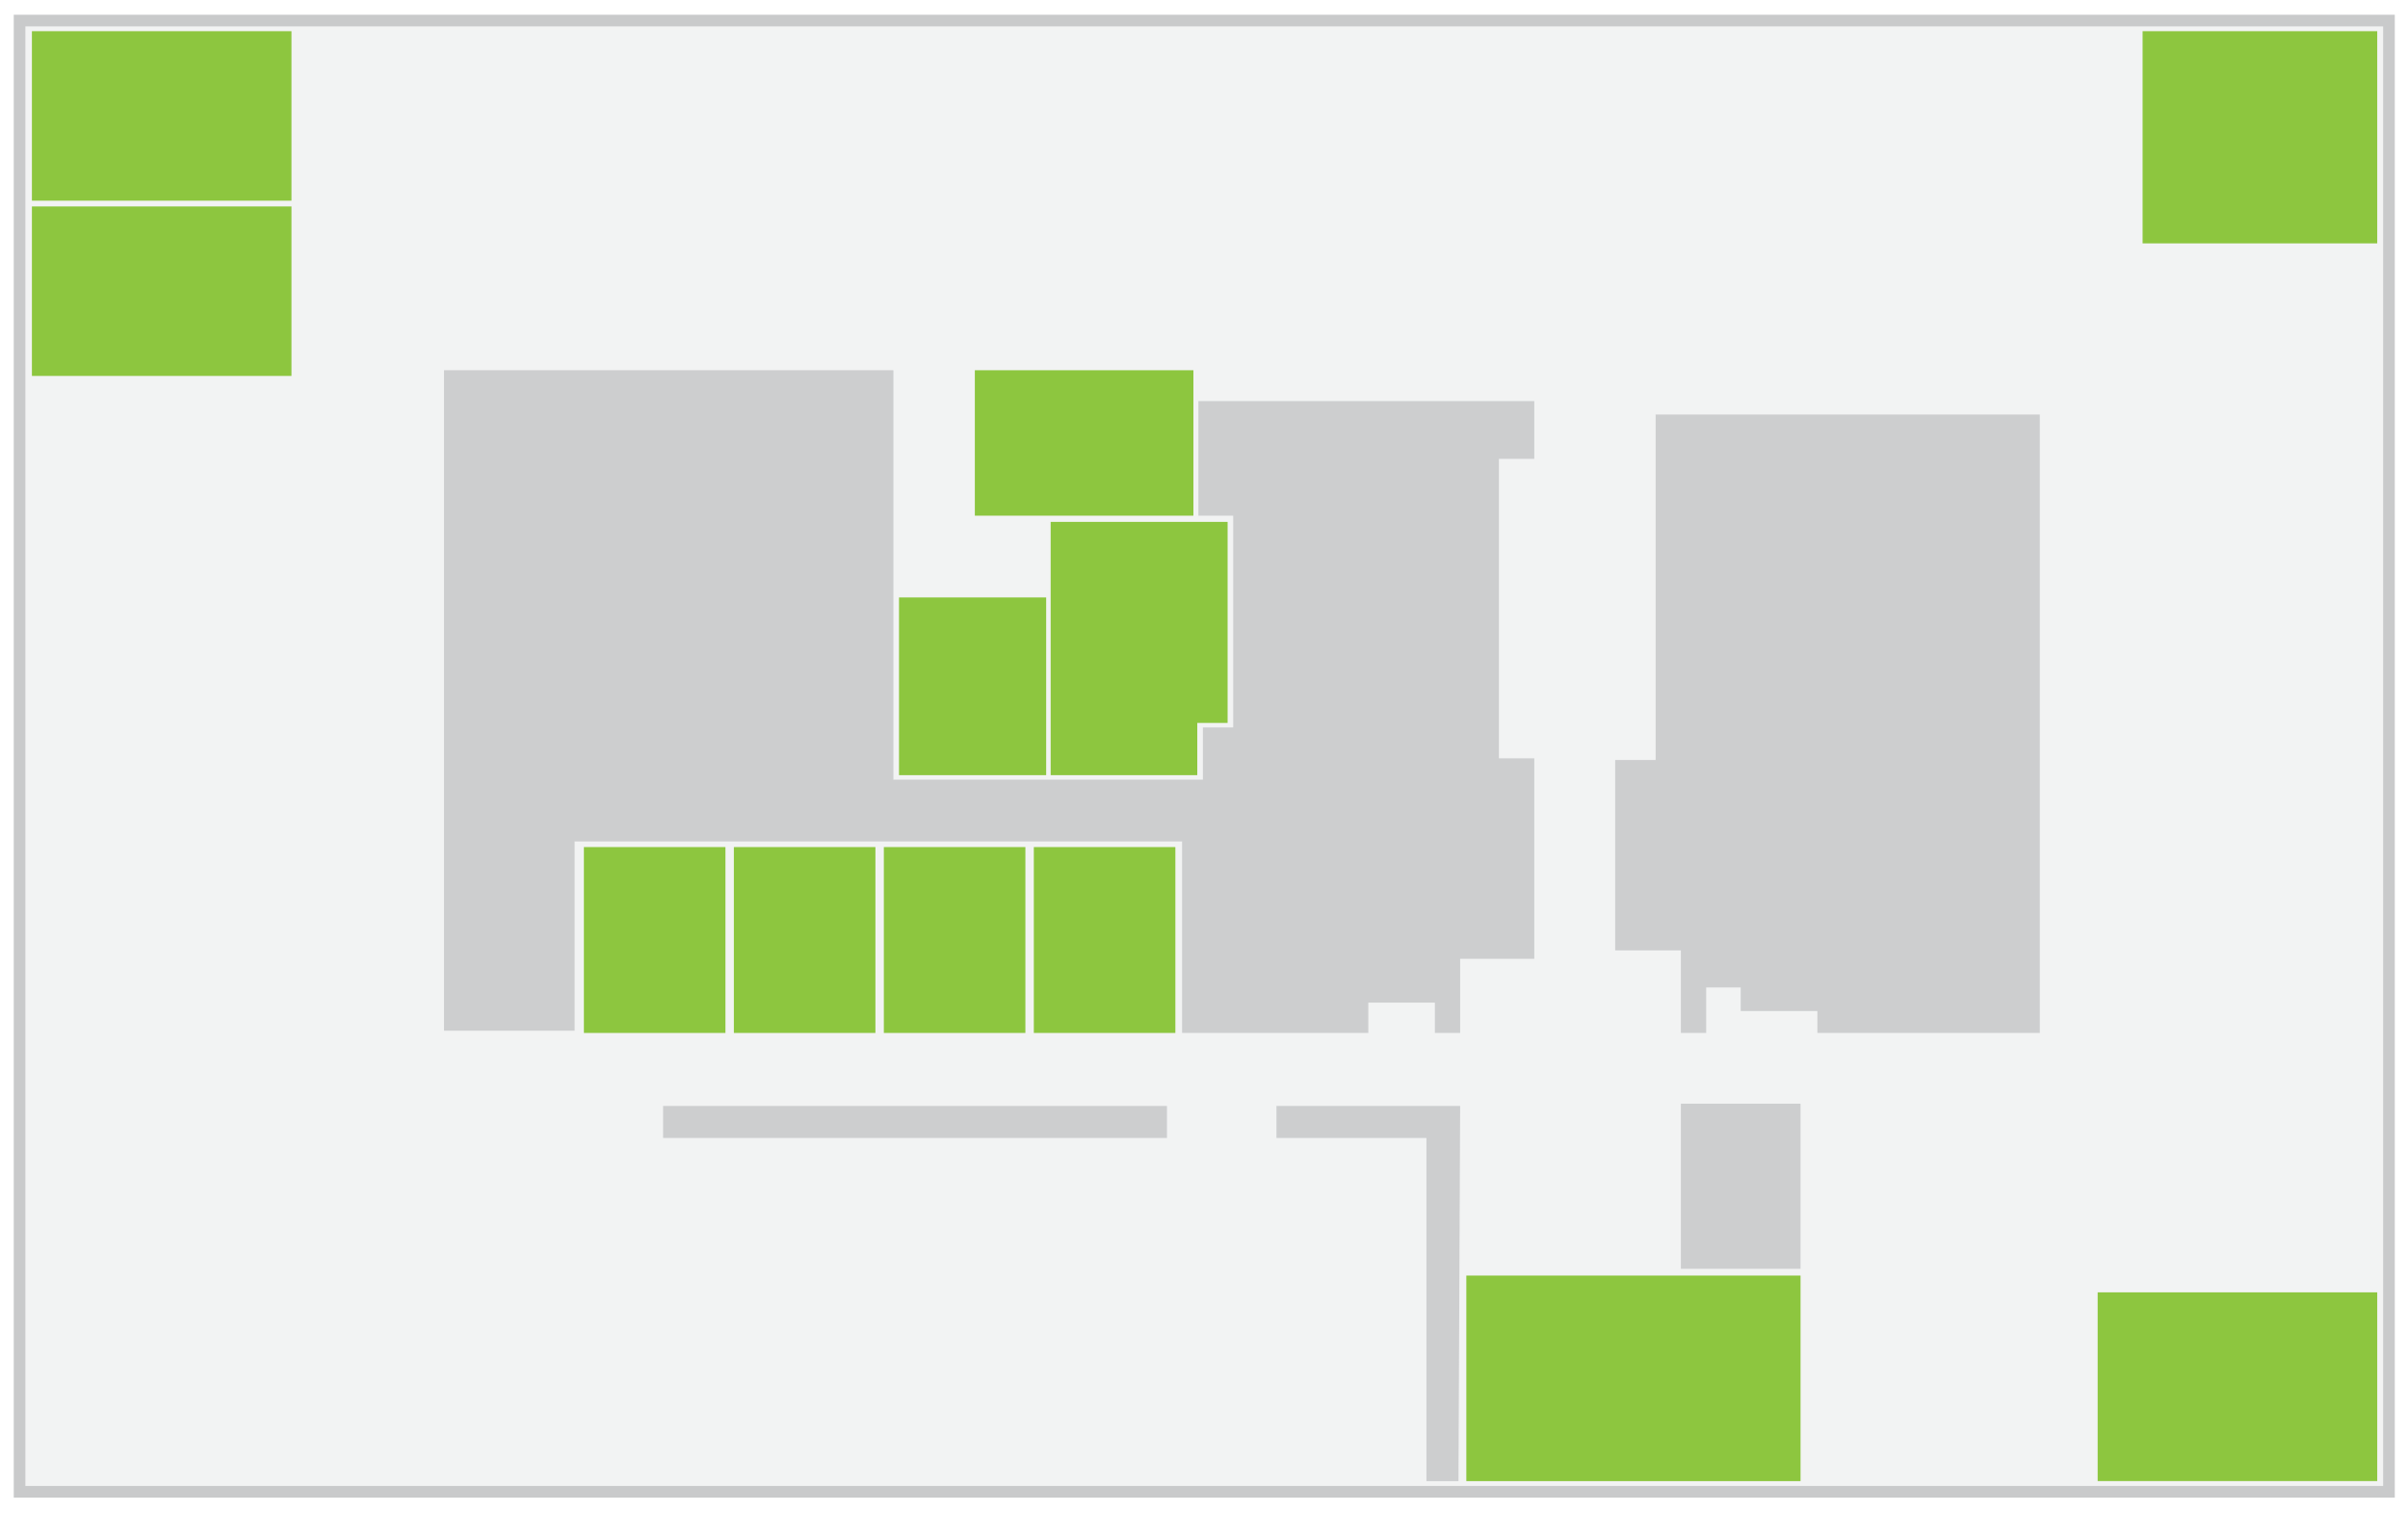
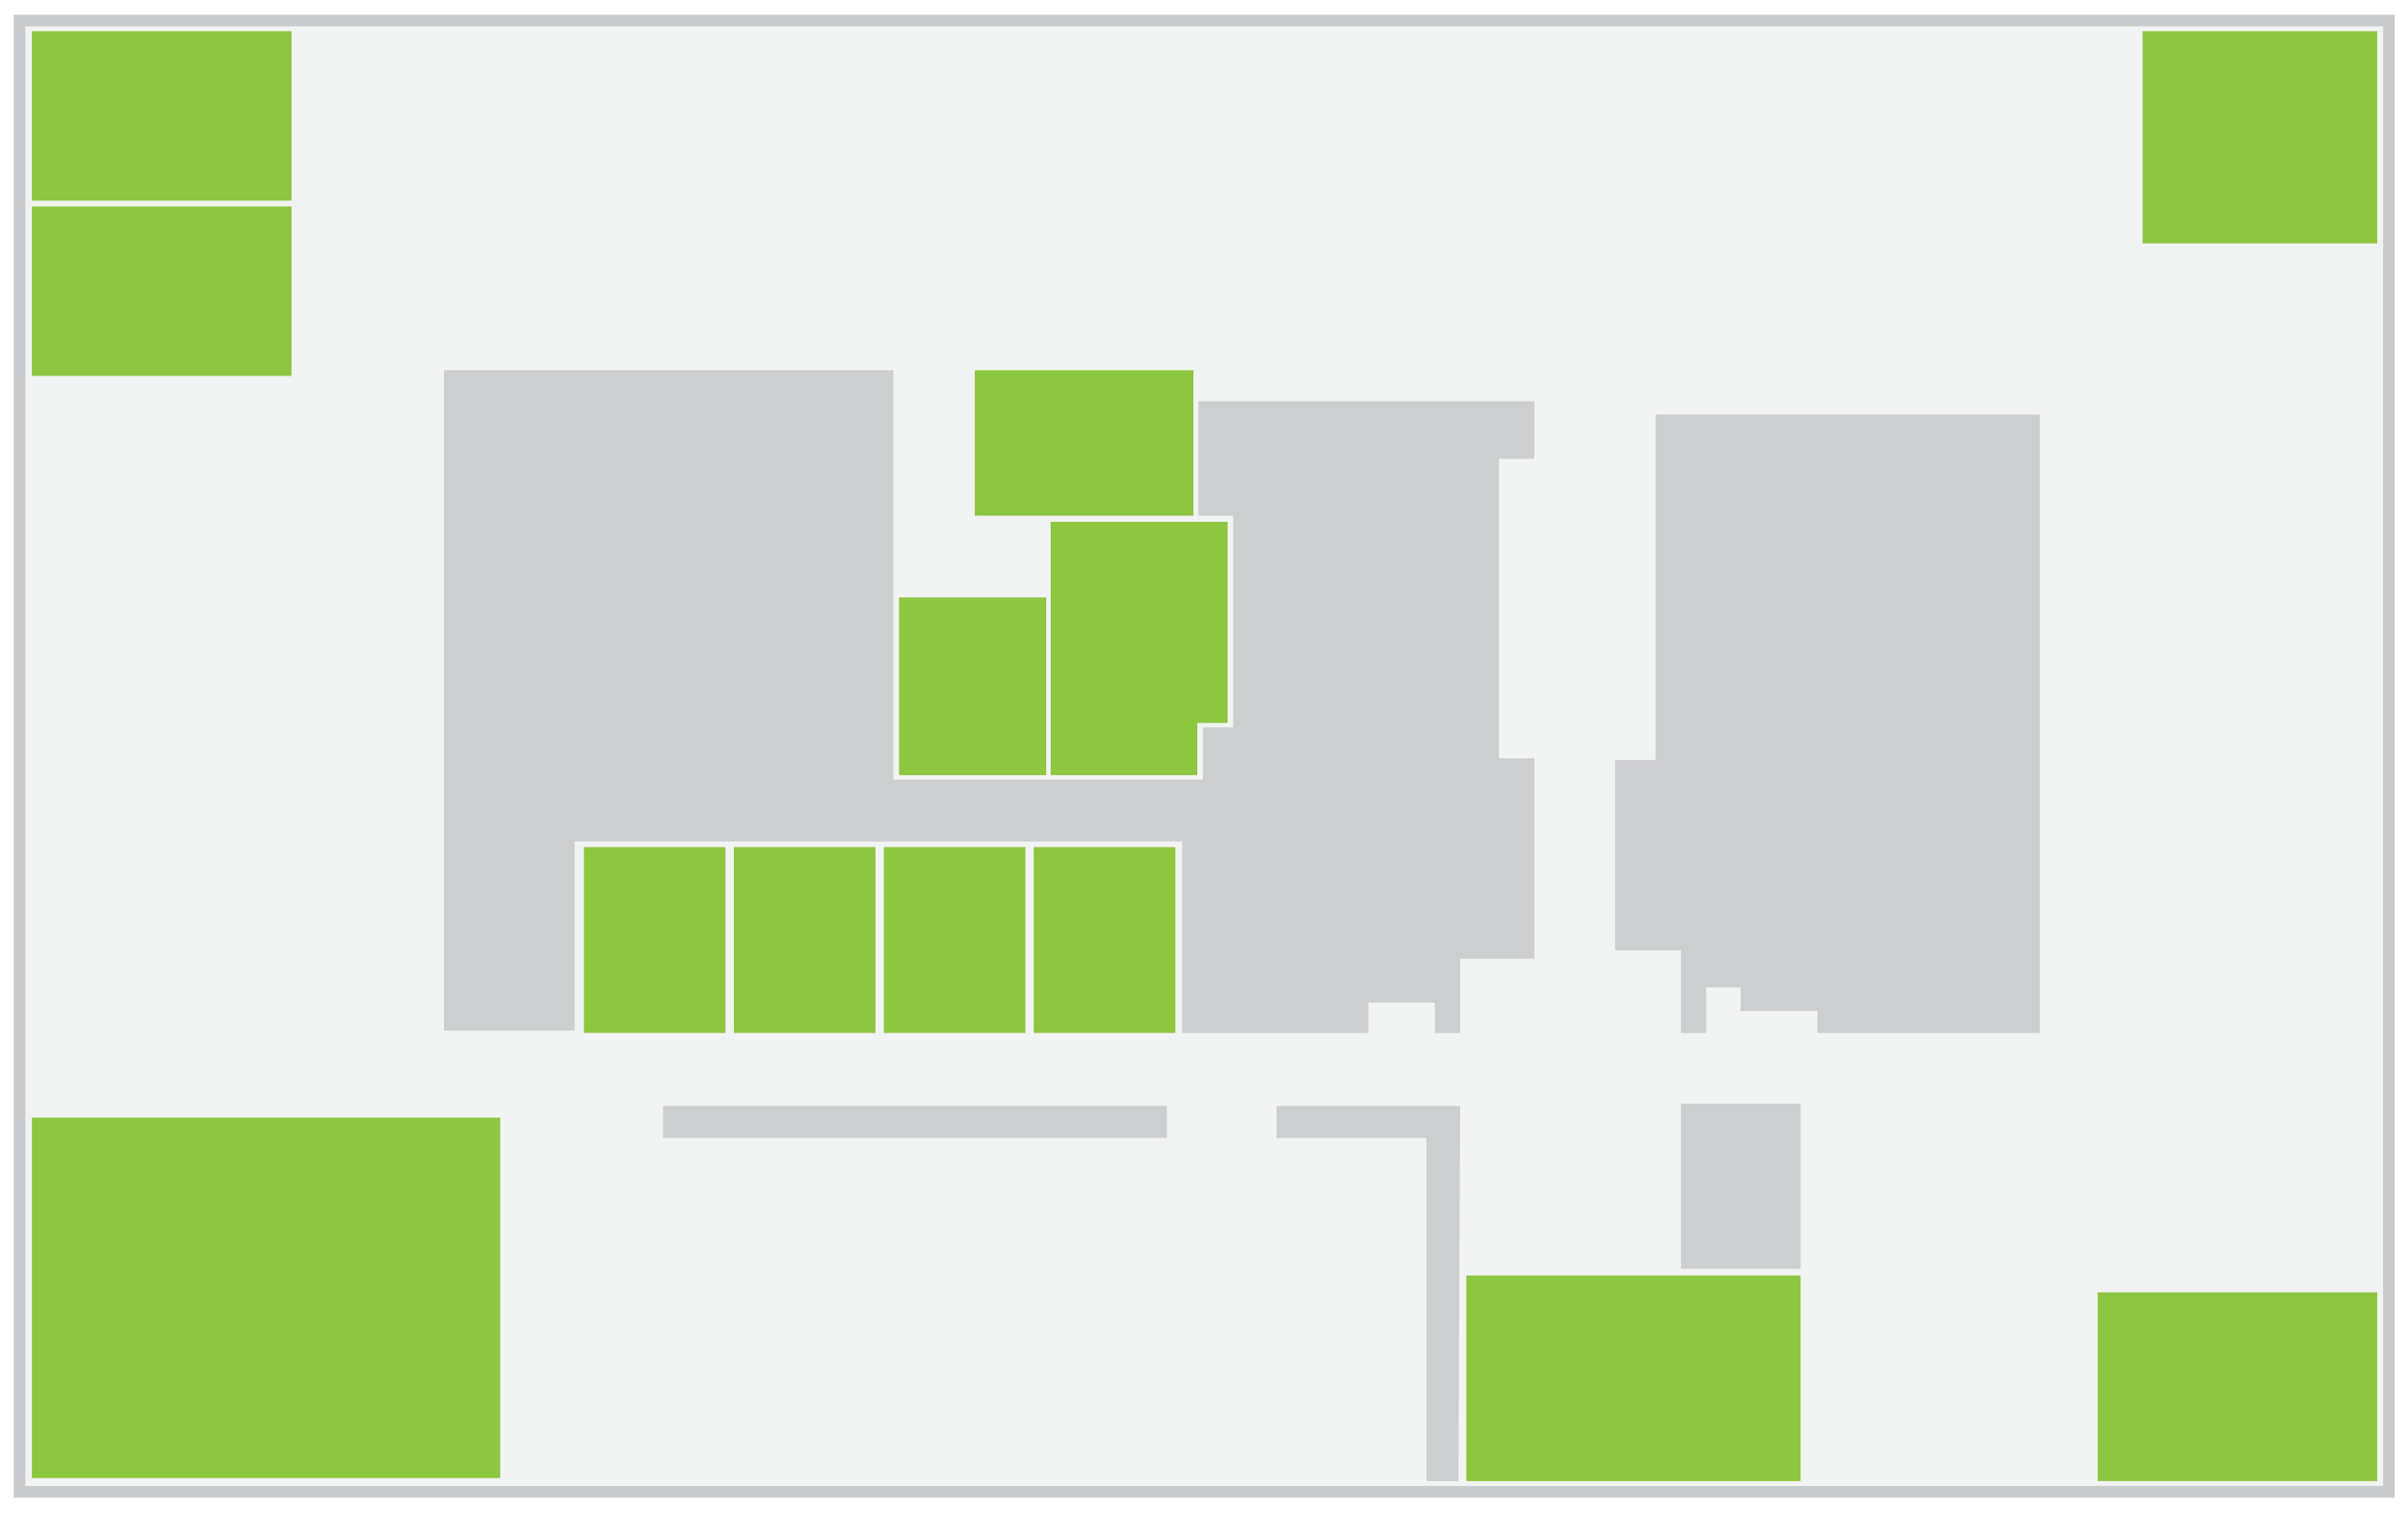
<svg xmlns="http://www.w3.org/2000/svg" version="1.1" id="Layer_1" x="0px" y="0px" viewBox="0 0 1656 1040" enable-background="new 0 0 1656 1040" xml:space="preserve">
  <defs id="defs3107" />
  <rect id="XMLID_1_" x="13.453" y="14.132" opacity="0.5" fill="#E6E7E8" stroke="#939598" stroke-width="8" stroke-miterlimit="10" width="1629.458" height="1011.901" />
  <rect x="1155.967" y="759.121" opacity="0.5" fill="#A7A9AC" width="82.278" height="113.57" id="rect3091" />
  <g id="rooms">
    <rect id="embarcadero" height="145.926" width="161.362" fill="#8DC63F" y="21.459" x="1473.479" />
    <rect id="mission" height="129.799" width="192.267" fill="#8DC63F" y="888.865" x="1442.575" />
    <rect id="financial_district" height="116.566" width="178.497" fill="#8DC63F" y="21.459" x="21.951" />
    <rect id="nob_hill" height="116.566" width="178.497" fill="#8DC63F" y="141.987" x="21.951" />
    <rect id="chinatown" height="100.031" width="150.315" fill="#8DC63F" y="254.65" x="670.405" />
    <rect id="marina" height="122.233" width="101.208" fill="#8DC63F" y="410.912" x="618.256" />
    <rect id="diamond_heights" height="127.842" width="97.344" fill="#8DC63F" y="582.607" x="710.965" />
    <rect id="presidio" height="127.842" width="97.344" fill="#8DC63F" y="582.607" x="607.826" />
    <rect id="castro" height="127.842" width="97.345" fill="#8DC63F" y="582.607" x="504.687" />
    <rect id="haight" height="127.842" width="97.345" fill="#8DC63F" y="582.607" x="401.548" />
    <rect id="golden_gate" height="141.383" width="229.839" fill="#8DC63F" y="877.324" x="1008.406" />
+     <rect id="allhands" height="247.894" width="322.048" fill="#8DC63F" y="768.675" x="21.952" />
    <g id="north_beachG">
      <polygon id="north_beach" points="844.233,497.22 844.233,358.947 722.554,358.947 722.554,533.145 823.374,533.145 823.374,497.22     " fill="#8DC63F" />
    </g>
  </g>
  <polygon opacity="0.5" fill="#A7A9AC" points="1402.803,285.12 1138.583,285.12 1138.583,522.716 1110.771,522.716   1110.771,653.666 1155.967,653.666 1155.967,710.449 1173.349,710.449 1173.349,679.16 1197.105,679.16 1197.105,695.385   1249.833,695.385 1249.833,710.449 1329.795,710.449 1402.803,710.449 " id="polygon3097" />
  <rect x="456.017" y="760.668" opacity="0.5" fill="#A7A9AC" width="346.499" height="22.018" id="rect3099" />
  <polygon opacity="0.5" fill="#A7A9AC" points="1002.998,1018.707 980.979,1018.707 980.979,782.686 877.841,782.686   877.841,760.668 1004.156,760.668 " id="polygon3101" />
  <polygon opacity="0.5" fill="#A7A9AC" points="395.16,708.908 305.358,708.908 305.358,265.126 305.359,265.126 305.359,254.65   353.695,254.65 451.381,254.65 614.394,254.65 614.394,536.235 827.237,536.235 827.237,500.311 848.097,500.311 848.097,354.681   824.146,354.681 824.146,275.878 902.177,275.878 1055.146,275.878 1055.146,315.589 1030.811,315.589 1030.811,521.557   1055.146,521.557 1055.146,659.461 1004.156,659.461 1004.156,710.449 986.773,710.449 986.773,689.59 940.999,689.59   940.999,710.449 863.935,710.449 812.944,710.449 812.944,578.744 395.16,578.744 " id="polygon3103" />
</svg>
